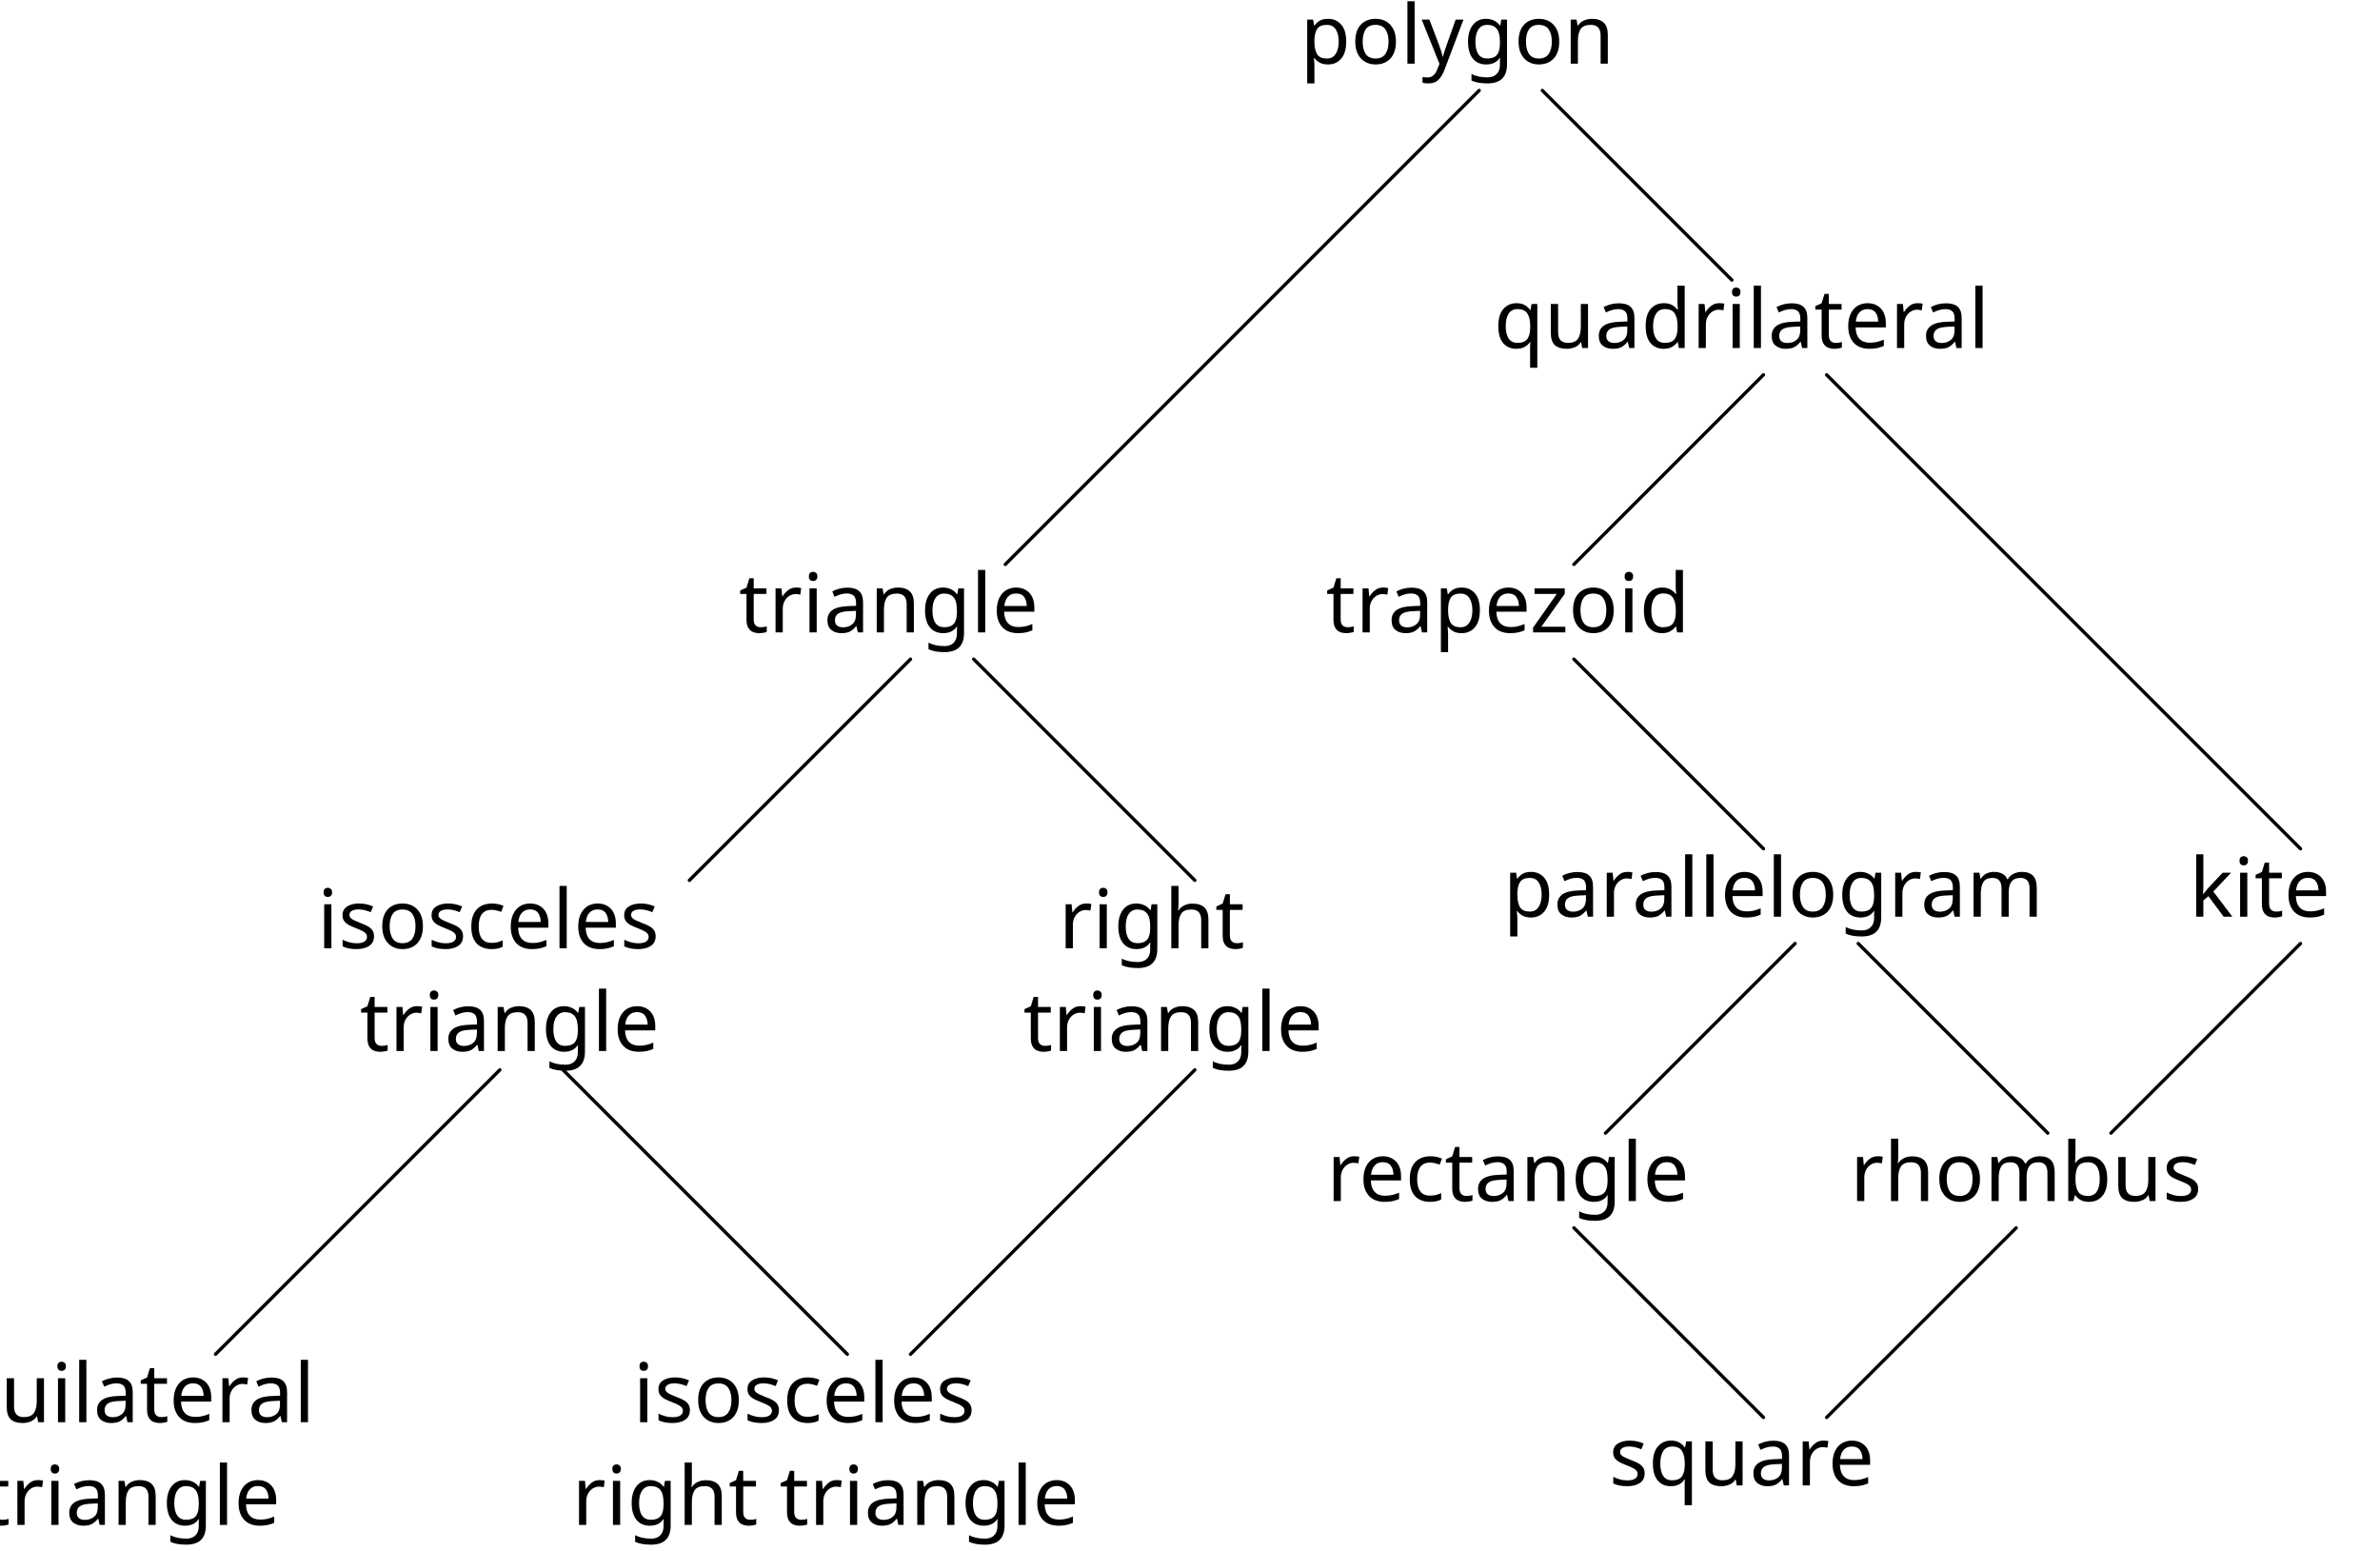
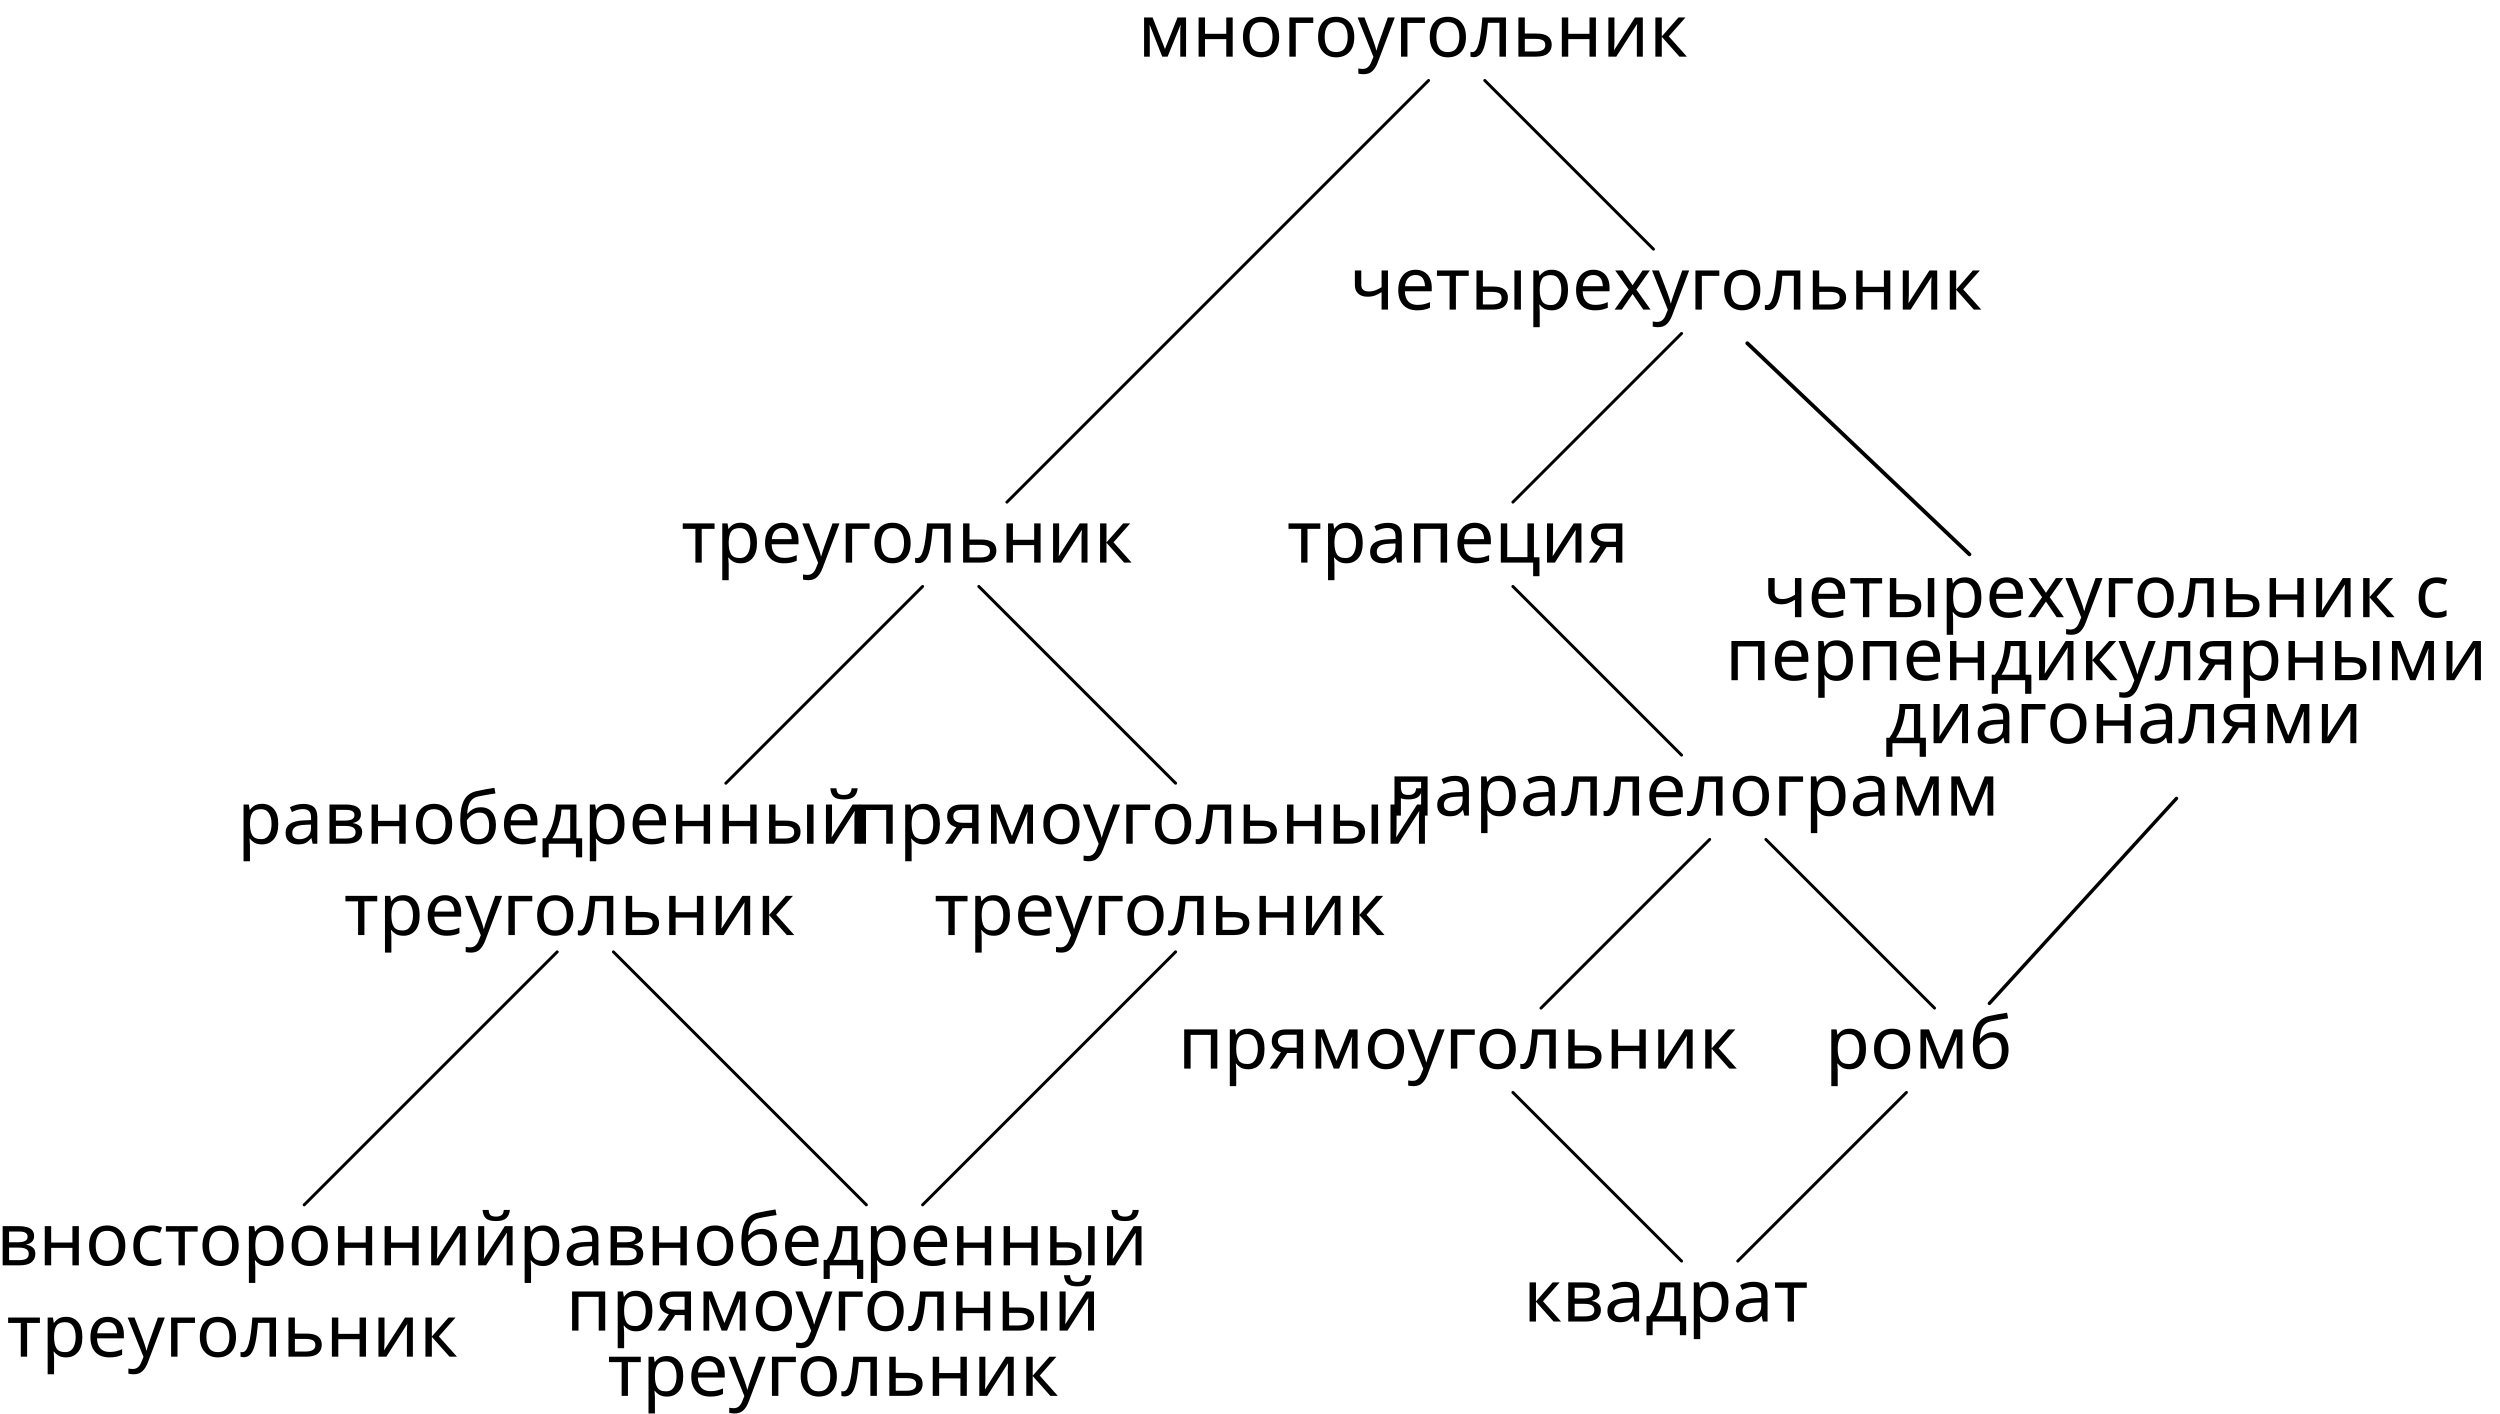
- <svg xmlns="http://www.w3.org/2000/svg" width="376.693" height="245.418" id="svg8906" version="1.1" style="display:inline">
+ <svg xmlns="http://www.w3.org/2000/svg" width="444.693" height="251.418" id="svg8906" version="1.1" style="display:inline">
  <defs id="defs8908" />
  <g id="layer6" style="display:inline" transform="translate(-85.89024,-68.0458)">
-     <path style="fill:none;stroke:#000000;stroke-width:0.531;stroke-linecap:round;stroke-linejoin:round;stroke-miterlimit:4;stroke-opacity:1;stroke-dasharray:none" d="m 365,127.362 -30,30" id="path9537-3-17" />
-     <path style="fill:none;stroke:#000000;stroke-width:0.531;stroke-linecap:round;stroke-linejoin:round;stroke-miterlimit:4;stroke-opacity:1;stroke-dasharray:none" d="m 380,217.362 30,30" id="path9537-3-3" />
-     <path style="fill:none;stroke:#000000;stroke-width:0.531;stroke-linecap:round;stroke-linejoin:round;stroke-miterlimit:4;stroke-opacity:1;stroke-dasharray:none" d="m 370,217.362 -30,30" id="path9537-3-17-4" />
-     <path style="fill:none;stroke:#000000;stroke-width:0.531;stroke-linecap:round;stroke-linejoin:round;stroke-miterlimit:4;stroke-opacity:1;stroke-dasharray:none" d="m 405,262.362 -30,30" id="path9537-3-17-6" />
-     <path style="fill:none;stroke:#000000;stroke-width:0.531;stroke-linecap:round;stroke-linejoin:round;stroke-miterlimit:4;stroke-opacity:1;stroke-dasharray:none" d="m 335,262.362 30,30" id="path9537-3-9-6" />
-     <path style="fill:none;stroke:#000000;stroke-width:0.531;stroke-linecap:round;stroke-linejoin:round;stroke-miterlimit:4;stroke-opacity:1;stroke-dasharray:none" d="m 450,217.362 -30,30" id="path9537-3-17-7" />
-     <path style="fill:none;stroke:#000000;stroke-width:0.531;stroke-linecap:round;stroke-linejoin:round;stroke-miterlimit:4;stroke-opacity:1;stroke-dasharray:none" d="m 330,82.362 30,30" id="path9537-3-8" />
-     <path style="fill:none;stroke:#000000;stroke-width:0.531;stroke-linecap:round;stroke-linejoin:round;stroke-miterlimit:4;stroke-opacity:1;stroke-dasharray:none" d="m 335,172.362 30,30" id="path9537-3-8-0" />
-     <path id="path9537-3-17-1-9-1-5" d="M 320,82.362 245,157.362" style="fill:none;stroke:#000000;stroke-width:0.531;stroke-linecap:round;stroke-linejoin:round;stroke-miterlimit:4;stroke-opacity:1;stroke-dasharray:none" />
-     <path style="fill:none;stroke:#000000;stroke-width:0.531;stroke-linecap:round;stroke-linejoin:round;stroke-miterlimit:4;stroke-opacity:1;stroke-dasharray:none" d="m 375,127.362 75,75" id="path9537-3-9-1" />
-     <path style="fill:none;stroke:#000000;stroke-width:0.531;stroke-linecap:round;stroke-linejoin:round;stroke-miterlimit:4;stroke-opacity:1;stroke-dasharray:none;display:inline" d="m 240,172.362 35,35" id="path9537-3-8-2" />
-     <path style="fill:none;stroke:#000000;stroke-width:0.531;stroke-linecap:round;stroke-linejoin:round;stroke-miterlimit:4;stroke-opacity:1;stroke-dasharray:none;display:inline" d="m 175,237.362 45,45" id="path9537-3-8-2-3" />
-     <path style="fill:none;stroke:#000000;stroke-width:0.531;stroke-linecap:round;stroke-linejoin:round;stroke-miterlimit:4;stroke-opacity:1;stroke-dasharray:none;display:inline" d="m 230,172.362 -35,35" id="path9537-3-17-1-9-1-0" />
-     <path style="fill:none;stroke:#000000;stroke-width:0.531;stroke-linecap:round;stroke-linejoin:round;stroke-miterlimit:4;stroke-opacity:1;stroke-dasharray:none;display:inline" d="m 275,237.362 -45,45" id="path9537-3-17-1-9-1-0-5" />
-     <path style="fill:none;stroke:#000000;stroke-width:0.531;stroke-linecap:round;stroke-linejoin:round;stroke-miterlimit:4;stroke-opacity:1;stroke-dasharray:none;display:inline" d="m 165,237.362 -45,45" id="path9537-3-17-72-3-9" />
+     <path style="fill:none;stroke:#000000;stroke-width:0.531;stroke-linecap:round;stroke-linejoin:round;stroke-miterlimit:4;stroke-dasharray:none;stroke-opacity:1" d="m 385,127.362 -30,30" id="path9537-3-17" />
+     <path style="fill:none;stroke:#000000;stroke-width:0.531;stroke-linecap:round;stroke-linejoin:round;stroke-miterlimit:4;stroke-dasharray:none;stroke-opacity:1" d="m 400,217.362 30,30" id="path9537-3-3" />
+     <path style="fill:none;stroke:#000000;stroke-width:0.531;stroke-linecap:round;stroke-linejoin:round;stroke-miterlimit:4;stroke-dasharray:none;stroke-opacity:1" d="m 390,217.362 -30,30" id="path9537-3-17-4" />
+     <path style="fill:none;stroke:#000000;stroke-width:0.531;stroke-linecap:round;stroke-linejoin:round;stroke-miterlimit:4;stroke-dasharray:none;stroke-opacity:1" d="m 425,262.362 -30,30" id="path9537-3-17-6" />
+     <path style="display:inline;fill:none;stroke:#000000;stroke-width:0.617;stroke-linecap:round;stroke-linejoin:round;stroke-miterlimit:4;stroke-dasharray:none;stroke-opacity:1" d="M 473.039,210.066 439.762,246.525" id="path9537-3-17-6-6" />
+     <path style="fill:none;stroke:#000000;stroke-width:0.531;stroke-linecap:round;stroke-linejoin:round;stroke-miterlimit:4;stroke-dasharray:none;stroke-opacity:1" d="m 355,262.362 30,30" id="path9537-3-9-6" />
+     <path style="fill:none;stroke:#000000;stroke-width:0.531;stroke-linecap:round;stroke-linejoin:round;stroke-miterlimit:4;stroke-dasharray:none;stroke-opacity:1" d="m 350,82.362 30,30" id="path9537-3-8" />
+     <path style="display:inline;fill:none;stroke:#000000;stroke-width:0.682;stroke-linecap:round;stroke-linejoin:round;stroke-miterlimit:4;stroke-dasharray:none;stroke-opacity:1" d="m 396.697,129.102 39.509,37.546" id="path9537-3-8-3" />
+     <path style="fill:none;stroke:#000000;stroke-width:0.531;stroke-linecap:round;stroke-linejoin:round;stroke-miterlimit:4;stroke-dasharray:none;stroke-opacity:1" d="m 355,172.362 30,30" id="path9537-3-8-0" />
+     <path id="path9537-3-17-1-9-1-5" d="M 340,82.362 265,157.362" style="fill:none;stroke:#000000;stroke-width:0.531;stroke-linecap:round;stroke-linejoin:round;stroke-miterlimit:4;stroke-dasharray:none;stroke-opacity:1" />
+     <path style="display:inline;fill:none;stroke:#000000;stroke-width:0.531;stroke-linecap:round;stroke-linejoin:round;stroke-miterlimit:4;stroke-dasharray:none;stroke-opacity:1" d="m 260,172.362 35,35" id="path9537-3-8-2" />
+     <path style="display:inline;fill:none;stroke:#000000;stroke-width:0.531;stroke-linecap:round;stroke-linejoin:round;stroke-miterlimit:4;stroke-dasharray:none;stroke-opacity:1" d="m 195,237.362 45,45" id="path9537-3-8-2-3" />
+     <path style="display:inline;fill:none;stroke:#000000;stroke-width:0.531;stroke-linecap:round;stroke-linejoin:round;stroke-miterlimit:4;stroke-dasharray:none;stroke-opacity:1" d="m 250,172.362 -35,35" id="path9537-3-17-1-9-1-0" />
+     <path style="display:inline;fill:none;stroke:#000000;stroke-width:0.531;stroke-linecap:round;stroke-linejoin:round;stroke-miterlimit:4;stroke-dasharray:none;stroke-opacity:1" d="m 295,237.362 -45,45" id="path9537-3-17-1-9-1-0-5" />
+     <path style="display:inline;fill:none;stroke:#000000;stroke-width:0.531;stroke-linecap:round;stroke-linejoin:round;stroke-miterlimit:4;stroke-dasharray:none;stroke-opacity:1" d="m 185,237.362 -45,45" id="path9537-3-17-72-3-9" />
  </g>
  <g id="layer7" style="display:inline" transform="translate(-85.89024,-68.0458)">
-     <text xml:space="preserve" style="font-size:13px;font-style:normal;font-variant:normal;font-weight:normal;font-stretch:normal;text-align:center;line-height:125%;letter-spacing:0px;word-spacing:0px;text-anchor:middle;fill:#000000;fill-opacity:1;stroke:none;font-family:Linux Biolinum O;-inkscape-font-specification:Linux Biolinum O" x="325" y="78.12" id="text9475">
-       <tspan id="tspan9477" x="325" y="78.12">polygon</tspan>
+     <text xml:space="preserve" style="font-style:normal;font-variant:normal;font-weight:normal;font-stretch:normal;line-height:0%;font-family:'Linux Biolinum O';-inkscape-font-specification:'Linux Biolinum O';text-align:center;letter-spacing:0px;word-spacing:0px;text-anchor:middle;fill:#000000;fill-opacity:1;stroke:none" x="345" y="78.12" id="text9475">
+       <tspan id="tspan9477" x="345" y="78.12" style="font-size:13px;line-height:1.25">многоугольник</tspan>
    </text>
-     <text xml:space="preserve" style="font-size:13px;font-style:normal;font-variant:normal;font-weight:normal;font-stretch:normal;text-align:center;line-height:125%;letter-spacing:0px;word-spacing:0px;text-anchor:middle;fill:#000000;fill-opacity:1;stroke:none;font-family:Linux Biolinum O;-inkscape-font-specification:Linux Biolinum O" x="370" y="123.12" id="text9479">
-       <tspan id="tspan9481" x="370" y="123.12">quadrilateral</tspan>
+     <text xml:space="preserve" style="font-style:normal;font-variant:normal;font-weight:normal;font-stretch:normal;line-height:0%;font-family:'Linux Biolinum O';-inkscape-font-specification:'Linux Biolinum O';text-align:center;letter-spacing:0px;word-spacing:0px;text-anchor:middle;fill:#000000;fill-opacity:1;stroke:none" x="390" y="123.12" id="text9479">
+       <tspan id="tspan9481" x="390" y="123.12" style="font-size:13px;line-height:1.25">четырехугольник</tspan>
    </text>
-     <text xml:space="preserve" style="font-size:13px;font-style:normal;font-variant:normal;font-weight:normal;font-stretch:normal;text-align:center;line-height:125%;letter-spacing:0px;word-spacing:0px;text-anchor:middle;fill:#000000;fill-opacity:1;stroke:none;font-family:Linux Biolinum O;-inkscape-font-specification:Linux Biolinum O" x="452" y="213.12" id="text9483">
-       <tspan id="tspan9485" x="452" y="213.12">kite</tspan>
+     <text xml:space="preserve" style="font-style:normal;font-variant:normal;font-weight:normal;font-stretch:normal;line-height:91%;font-family:'Linux Biolinum O';-inkscape-font-specification:'Linux Biolinum O';text-align:center;letter-spacing:0px;word-spacing:0px;text-anchor:middle;fill:#000000;fill-opacity:1;stroke:none" x="471.46" y="177.835" id="text9483">
+       <tspan x="471.46" y="177.835" style="font-size:13px" id="tspan372">четырехугольник с</tspan>
+       <tspan x="471.46" y="189.039" style="font-size:13px" id="tspan376">перпендикулярными</tspan>
+       <tspan x="471.46" y="200.243" style="font-size:13px" id="tspan374">диагоналями</tspan>
    </text>
-     <text xml:space="preserve" style="font-size:13px;font-style:normal;font-variant:normal;font-weight:normal;font-stretch:normal;text-align:center;line-height:125%;letter-spacing:0px;word-spacing:0px;text-anchor:middle;fill:#000000;fill-opacity:1;stroke:none;font-family:Linux Biolinum O;-inkscape-font-specification:Linux Biolinum O" x="333" y="168.12" id="text9487">
-       <tspan id="tspan9489" x="333" y="168.12">trapezoid</tspan>
+     <text xml:space="preserve" style="font-style:normal;font-variant:normal;font-weight:normal;font-stretch:normal;line-height:0%;font-family:'Linux Biolinum O';-inkscape-font-specification:'Linux Biolinum O';text-align:center;letter-spacing:0px;word-spacing:0px;text-anchor:middle;fill:#000000;fill-opacity:1;stroke:none" x="353" y="168.12" id="text9487">
+       <tspan id="tspan9489" x="353" y="168.12" style="font-size:13px;line-height:1.25">трапеция</tspan>
    </text>
-     <text xml:space="preserve" style="font-size:13px;font-style:normal;font-variant:normal;font-weight:normal;font-stretch:normal;text-align:center;line-height:125%;letter-spacing:0px;word-spacing:0px;text-anchor:middle;fill:#000000;fill-opacity:1;stroke:none;font-family:Linux Biolinum O;-inkscape-font-specification:Linux Biolinum O" x="375" y="213.12" id="text9491">
-       <tspan id="tspan9493" x="375" y="213.12">parallelogram</tspan>
+     <text xml:space="preserve" style="font-style:normal;font-variant:normal;font-weight:normal;font-stretch:normal;line-height:0%;font-family:'Linux Biolinum O';-inkscape-font-specification:'Linux Biolinum O';text-align:center;letter-spacing:0px;word-spacing:0px;text-anchor:middle;fill:#000000;fill-opacity:1;stroke:none" x="395" y="213.12" id="text9491">
+       <tspan id="tspan9493" x="395" y="213.12" style="font-size:13px;line-height:1.25">параллелограмм</tspan>
    </text>
-     <text xml:space="preserve" style="font-size:13px;font-style:normal;font-variant:normal;font-weight:normal;font-stretch:normal;text-align:center;line-height:125%;letter-spacing:0px;word-spacing:0px;text-anchor:middle;fill:#000000;fill-opacity:1;stroke:none;font-family:Linux Biolinum O;-inkscape-font-specification:Linux Biolinum O" x="333" y="258.12" id="text9511">
-       <tspan id="tspan9513" x="333" y="258.12">rectangle</tspan>
+     <text xml:space="preserve" style="font-style:normal;font-variant:normal;font-weight:normal;font-stretch:normal;line-height:0%;font-family:'Linux Biolinum O';-inkscape-font-specification:'Linux Biolinum O';text-align:center;letter-spacing:0px;word-spacing:0px;text-anchor:middle;fill:#000000;fill-opacity:1;stroke:none" x="353" y="258.12" id="text9511">
+       <tspan id="tspan9513" x="353" y="258.12" style="font-size:13px;line-height:1.25">прямоугольник</tspan>
    </text>
-     <text xml:space="preserve" style="font-size:13px;font-style:normal;font-variant:normal;font-weight:normal;font-stretch:normal;text-align:center;line-height:125%;letter-spacing:0px;word-spacing:0px;text-anchor:middle;fill:#000000;fill-opacity:1;stroke:none;font-family:Linux Biolinum O;-inkscape-font-specification:Linux Biolinum O" x="415" y="258.12" id="text9515">
-       <tspan id="tspan9517" x="415" y="258.12">rhombus</tspan>
+     <text xml:space="preserve" style="font-style:normal;font-variant:normal;font-weight:normal;font-stretch:normal;line-height:0%;font-family:'Linux Biolinum O';-inkscape-font-specification:'Linux Biolinum O';text-align:center;letter-spacing:0px;word-spacing:0px;text-anchor:middle;fill:#000000;fill-opacity:1;stroke:none" x="435" y="258.12" id="text9515">
+       <tspan id="tspan9517" x="435" y="258.12" style="font-size:13px;line-height:1.25">ромб</tspan>
    </text>
-     <text xml:space="preserve" style="font-size:13px;font-style:normal;font-variant:normal;font-weight:normal;font-stretch:normal;text-align:center;line-height:125%;letter-spacing:0px;word-spacing:0px;text-anchor:middle;fill:#000000;fill-opacity:1;stroke:none;font-family:Linux Biolinum O;-inkscape-font-specification:Linux Biolinum O" x="370" y="303.12" id="text9519">
-       <tspan id="tspan9521" x="370" y="303.12">square</tspan>
+     <text xml:space="preserve" style="font-style:normal;font-variant:normal;font-weight:normal;font-stretch:normal;line-height:0%;font-family:'Linux Biolinum O';-inkscape-font-specification:'Linux Biolinum O';text-align:center;letter-spacing:0px;word-spacing:0px;text-anchor:middle;fill:#000000;fill-opacity:1;stroke:none" x="390" y="303.12" id="text9519">
+       <tspan id="tspan9521" x="390" y="303.12" style="font-size:13px;line-height:1.25">квадрат</tspan>
    </text>
-     <text xml:space="preserve" style="font-size:13px;font-style:normal;font-variant:normal;font-weight:normal;font-stretch:normal;text-align:center;line-height:125%;letter-spacing:0px;word-spacing:0px;text-anchor:middle;fill:#000000;fill-opacity:1;stroke:none;font-family:Linux Biolinum O;-inkscape-font-specification:Linux Biolinum O" x="235" y="168.12" id="text9495">
-       <tspan id="tspan9497" x="235" y="168.12">triangle</tspan>
+     <text xml:space="preserve" style="font-style:normal;font-variant:normal;font-weight:normal;font-stretch:normal;line-height:0%;font-family:'Linux Biolinum O';-inkscape-font-specification:'Linux Biolinum O';text-align:center;letter-spacing:0px;word-spacing:0px;text-anchor:middle;fill:#000000;fill-opacity:1;stroke:none" x="255" y="168.12" id="text9495">
+       <tspan id="tspan9497" x="255" y="168.12" style="font-size:13px;line-height:1.25">треугольник</tspan>
    </text>
-     <text xml:space="preserve" style="font-size:13px;font-style:normal;font-variant:normal;font-weight:normal;font-stretch:normal;text-align:center;line-height:125%;letter-spacing:0px;word-spacing:0px;text-anchor:middle;fill:#000000;fill-opacity:1;stroke:none;font-family:Linux Biolinum O;-inkscape-font-specification:Linux Biolinum O" x="175" y="218.12" id="text9499">
-       <tspan id="tspan9501" x="175" y="218.12">isosceles</tspan>
-       <tspan x="175" y="234.37" id="tspan9503">triangle</tspan>
+     <text xml:space="preserve" style="font-style:normal;font-variant:normal;font-weight:normal;font-stretch:normal;line-height:0%;font-family:'Linux Biolinum O';-inkscape-font-specification:'Linux Biolinum O';text-align:center;letter-spacing:0px;word-spacing:0px;text-anchor:middle;fill:#000000;fill-opacity:1;stroke:none" x="195" y="218.12" id="text9499">
+       <tspan id="tspan9501" x="195" y="218.12" style="font-size:13px;line-height:1.25">равнобедренный</tspan>
+       <tspan x="195" y="234.37" id="tspan9503" style="font-size:13px;line-height:1.25">треугольник</tspan>
    </text>
-     <text xml:space="preserve" style="font-size:13px;font-style:normal;font-variant:normal;font-weight:normal;font-stretch:normal;text-align:center;line-height:125%;letter-spacing:0px;word-spacing:0px;text-anchor:middle;fill:#000000;fill-opacity:1;stroke:none;font-family:Linux Biolinum O;-inkscape-font-specification:Linux Biolinum O" x="280" y="218.12" id="text9505">
-       <tspan id="tspan9507" x="280" y="218.12">right</tspan>
-       <tspan x="280" y="234.37" id="tspan9509">triangle</tspan>
+     <text xml:space="preserve" style="font-style:normal;font-variant:normal;font-weight:normal;font-stretch:normal;line-height:0%;font-family:'Linux Biolinum O';-inkscape-font-specification:'Linux Biolinum O';text-align:center;letter-spacing:0px;word-spacing:0px;text-anchor:middle;fill:#000000;fill-opacity:1;stroke:none" x="300" y="218.12" id="text9505">
+       <tspan id="tspan9507" x="300" y="218.12" style="font-size:13px;line-height:1.25">прямоугольный</tspan>
+       <tspan x="300" y="234.37" id="tspan9509" style="font-size:13px;line-height:1.25">треугольник</tspan>
    </text>
-     <text xml:space="preserve" style="font-size:13px;font-style:normal;font-variant:normal;font-weight:normal;font-stretch:normal;text-align:center;line-height:125%;letter-spacing:0px;word-spacing:0px;text-anchor:middle;fill:#000000;fill-opacity:1;stroke:none;font-family:Linux Biolinum O;-inkscape-font-specification:Linux Biolinum O" x="225" y="293.12" id="text9523">
-       <tspan id="tspan9525" x="225" y="293.12">isosceles</tspan>
-       <tspan x="225" y="309.37" id="tspan9529">right triangle</tspan>
+     <text xml:space="preserve" style="font-style:normal;font-variant:normal;font-weight:normal;font-stretch:normal;line-height:94.4%;font-family:'Linux Biolinum O';-inkscape-font-specification:'Linux Biolinum O';text-align:center;letter-spacing:0px;word-spacing:0.01px;text-anchor:middle;fill:#000000;fill-opacity:1;stroke:none" x="245" y="293.12" id="text9523">
+       <tspan id="tspan9525" x="245" y="293.12" style="font-size:13px" dx="0" dy="0">равнобедренный</tspan>
+       <tspan x="245" y="304.732" id="tspan9529" style="font-size:13px">прямоуголный</tspan>
+       <tspan x="245" y="316.344" style="font-size:13px" id="tspan316">треугольник</tspan>
+       <tspan x="245" y="327.672" style="font-size:13px" id="tspan314" />
    </text>
-     <text xml:space="preserve" style="font-size:13px;font-style:normal;font-variant:normal;font-weight:normal;font-stretch:normal;text-align:center;line-height:125%;letter-spacing:0px;word-spacing:0px;text-anchor:middle;fill:#000000;fill-opacity:1;stroke:none;font-family:Linux Biolinum O;-inkscape-font-specification:Linux Biolinum O" x="115" y="293.12" id="text9531">
-       <tspan id="tspan9533" x="115" y="293.12">equilateral</tspan>
-       <tspan x="115" y="309.37" id="tspan9535">triangle</tspan>
+     <text xml:space="preserve" style="font-style:normal;font-variant:normal;font-weight:normal;font-stretch:normal;line-height:0%;font-family:'Linux Biolinum O';-inkscape-font-specification:'Linux Biolinum O';text-align:center;letter-spacing:0px;word-spacing:0px;text-anchor:middle;fill:#000000;fill-opacity:1;stroke:none" x="135" y="293.12" id="text9531">
+       <tspan id="tspan9533" x="135" y="293.12" style="font-size:13px;line-height:1.25">равносторонний</tspan>
+       <tspan x="135" y="309.37" id="tspan9535" style="font-size:13px;line-height:1.25">треугольник</tspan>
    </text>
  </g>
</svg>
